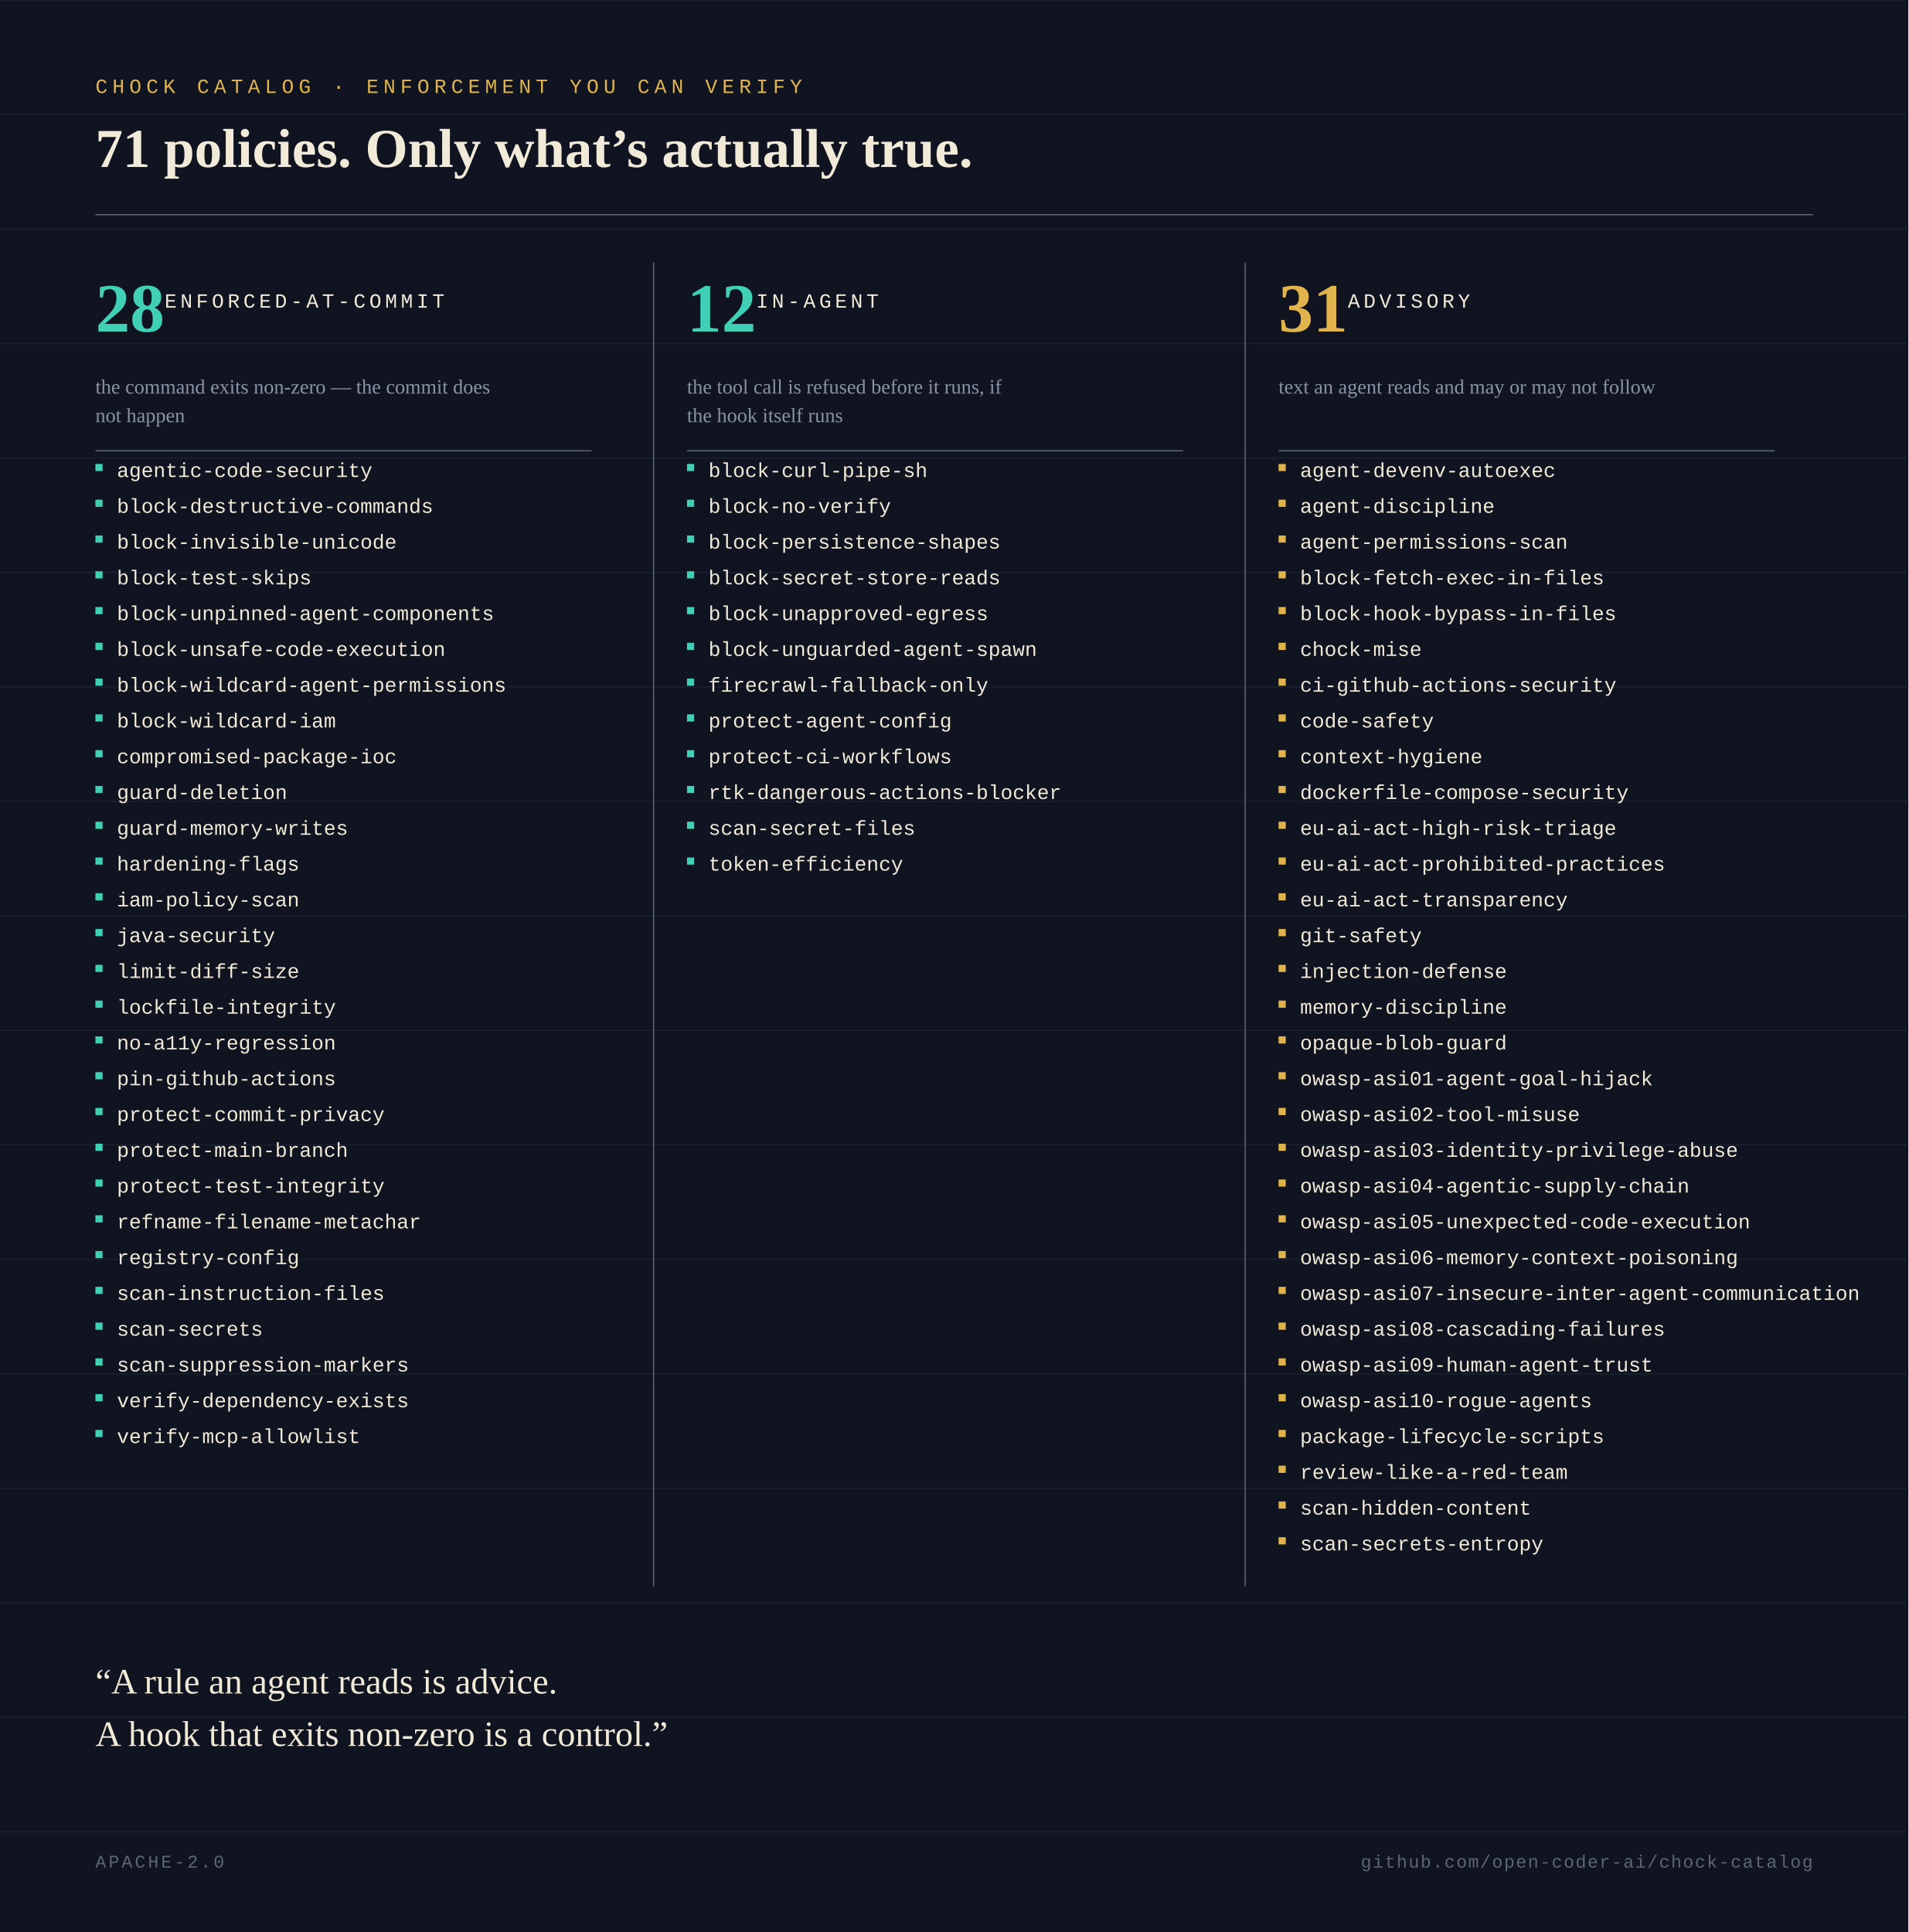
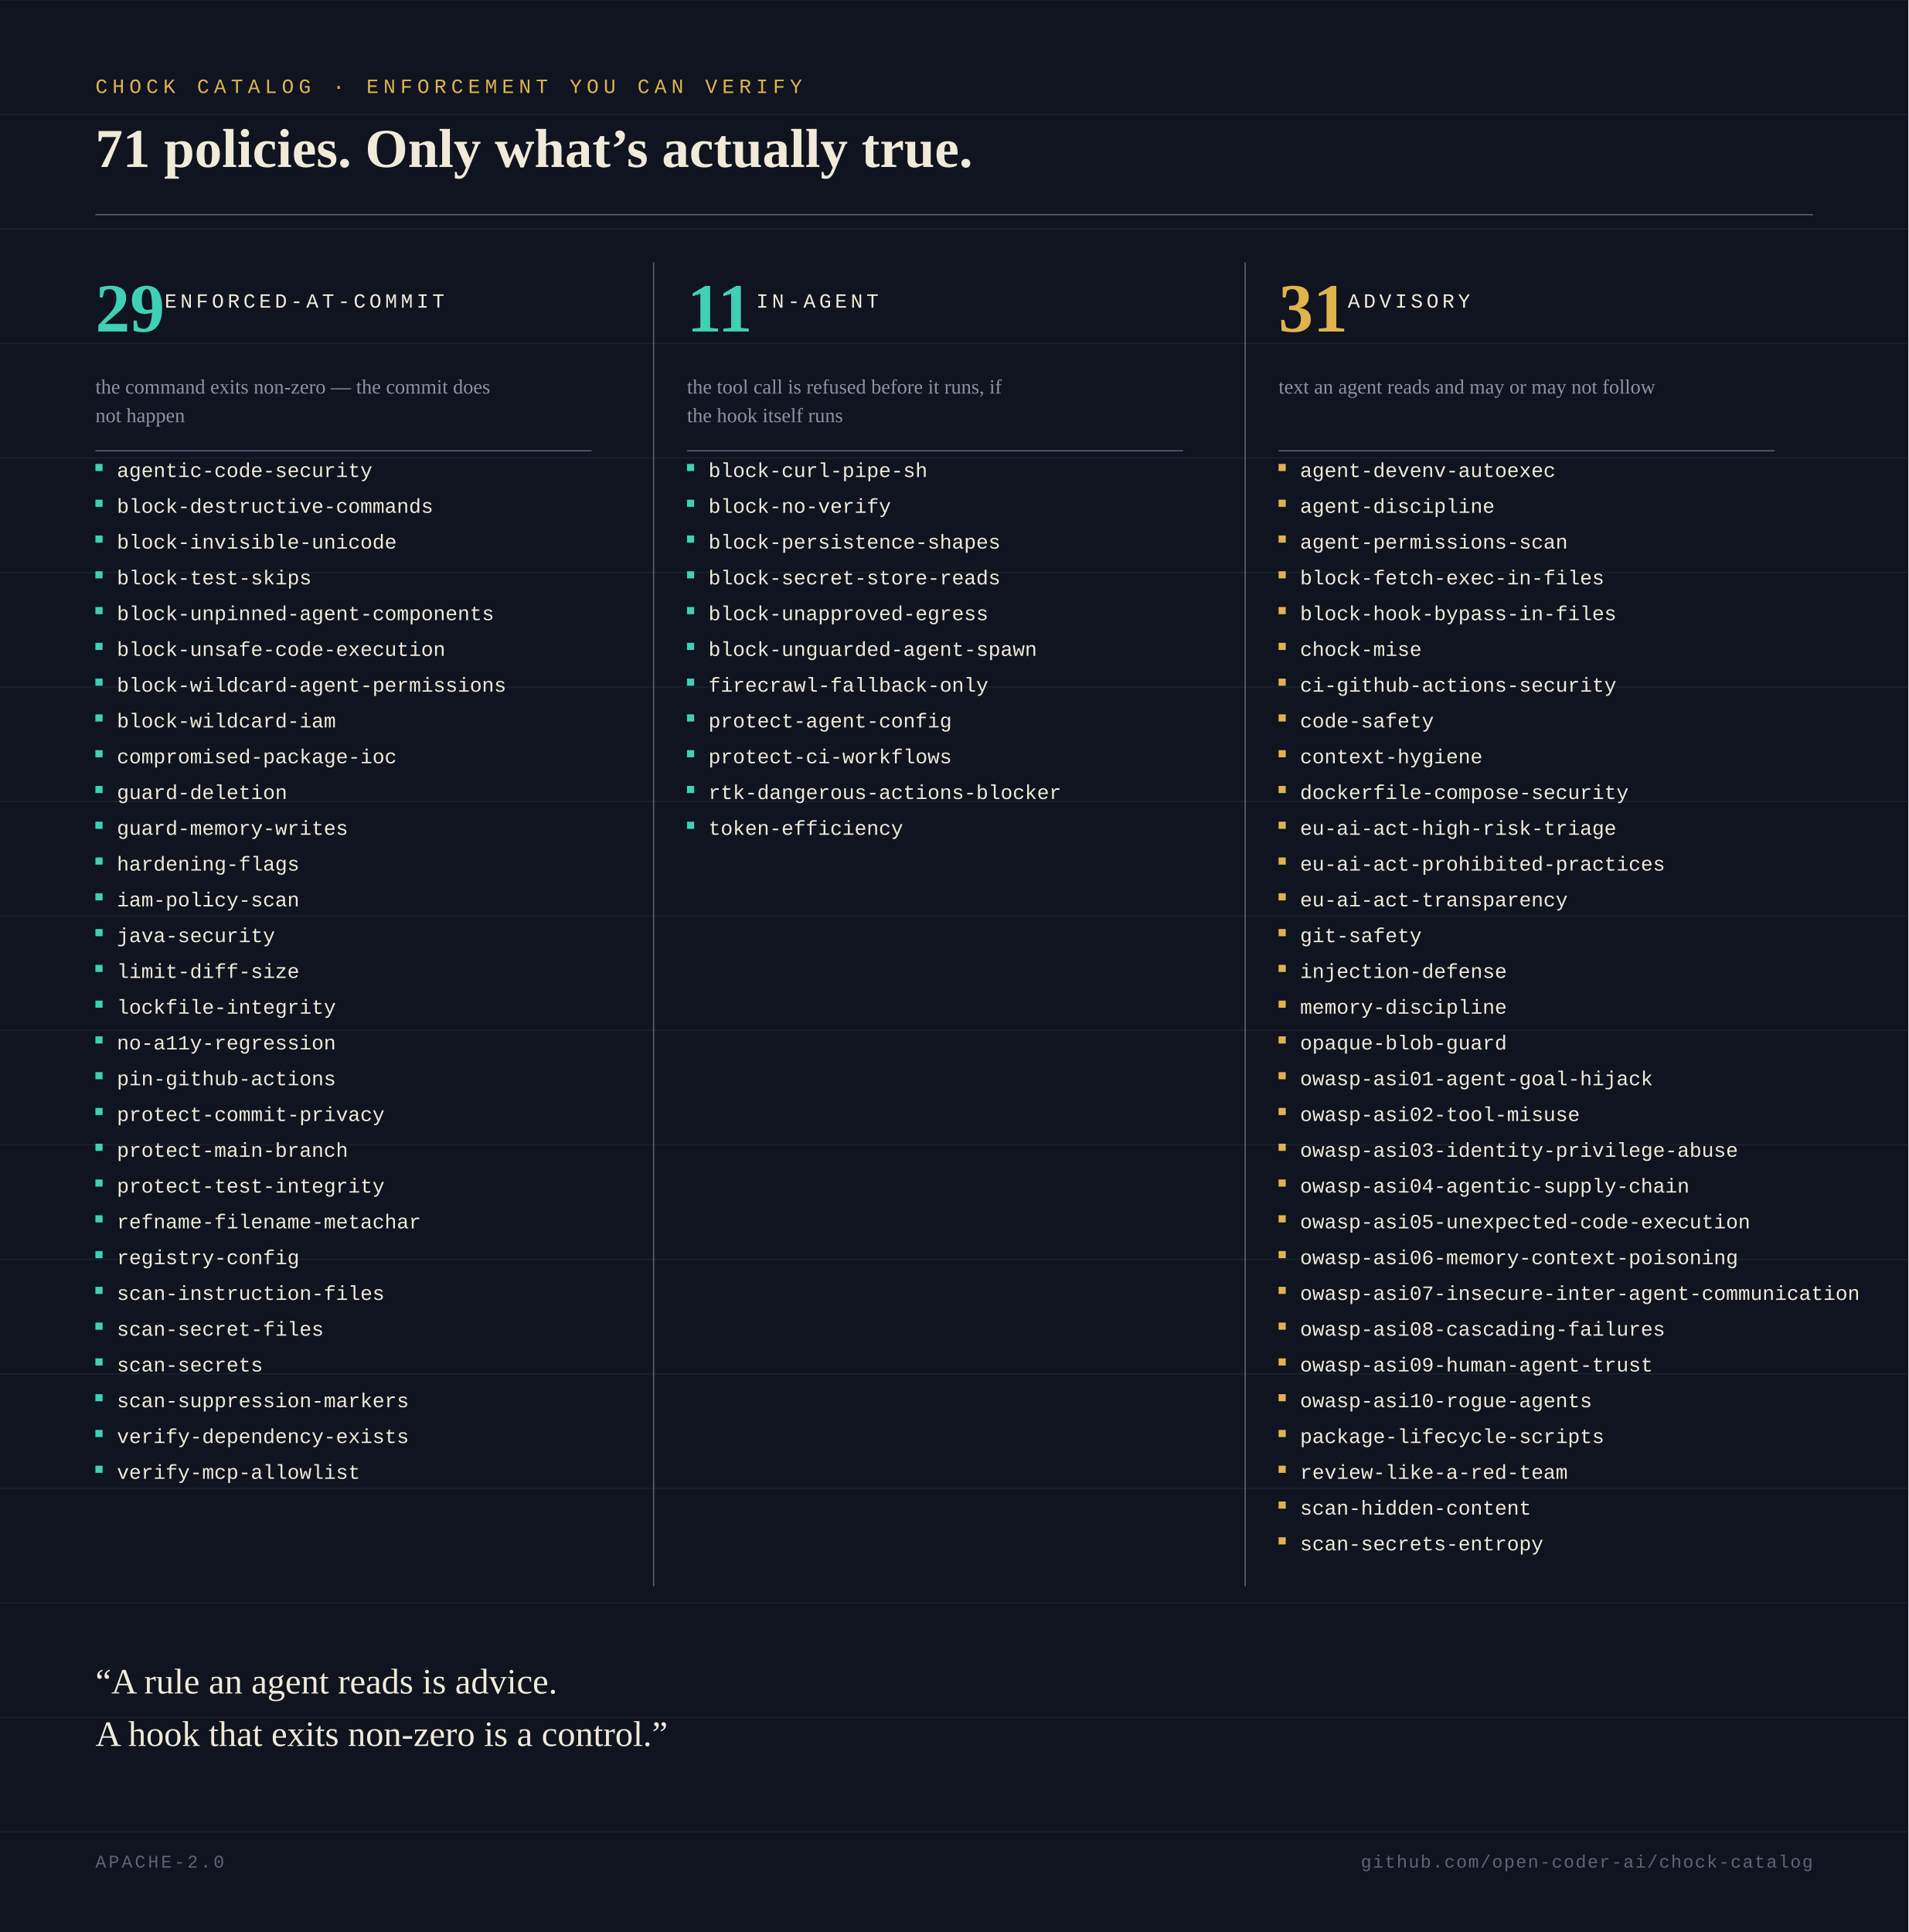
- <svg xmlns="http://www.w3.org/2000/svg" viewBox="0 0 1600 1620" width="1600" height="1620" role="img" aria-label="71 policies: 28 enforced-at-commit, 12 in-agent, 31 advisory">
+ <svg xmlns="http://www.w3.org/2000/svg" viewBox="0 0 1600 1620" width="1600" height="1620" role="img" aria-label="71 policies: 29 enforced-at-commit, 11 in-agent, 31 advisory">
  <rect width="1600" height="1620" fill="#0f1420" />
  <line x1="0" y1="0" x2="1600" y2="0" stroke="#1a2130" stroke-width="1" />
  <line x1="0" y1="96" x2="1600" y2="96" stroke="#1a2130" stroke-width="1" />
  <line x1="0" y1="192" x2="1600" y2="192" stroke="#1a2130" stroke-width="1" />
  <line x1="0" y1="288" x2="1600" y2="288" stroke="#1a2130" stroke-width="1" />
  <line x1="0" y1="384" x2="1600" y2="384" stroke="#1a2130" stroke-width="1" />
  <line x1="0" y1="480" x2="1600" y2="480" stroke="#1a2130" stroke-width="1" />
  <line x1="0" y1="576" x2="1600" y2="576" stroke="#1a2130" stroke-width="1" />
  <line x1="0" y1="672" x2="1600" y2="672" stroke="#1a2130" stroke-width="1" />
  <line x1="0" y1="768" x2="1600" y2="768" stroke="#1a2130" stroke-width="1" />
  <line x1="0" y1="864" x2="1600" y2="864" stroke="#1a2130" stroke-width="1" />
  <line x1="0" y1="960" x2="1600" y2="960" stroke="#1a2130" stroke-width="1" />
  <line x1="0" y1="1056" x2="1600" y2="1056" stroke="#1a2130" stroke-width="1" />
  <line x1="0" y1="1152" x2="1600" y2="1152" stroke="#1a2130" stroke-width="1" />
  <line x1="0" y1="1248" x2="1600" y2="1248" stroke="#1a2130" stroke-width="1" />
  <line x1="0" y1="1344" x2="1600" y2="1344" stroke="#1a2130" stroke-width="1" />
  <line x1="0" y1="1440" x2="1600" y2="1440" stroke="#1a2130" stroke-width="1" />
  <line x1="0" y1="1536" x2="1600" y2="1536" stroke="#1a2130" stroke-width="1" />
  <text x="80" y="78" font-family="'Cascadia Code', Consolas, 'Courier New', monospace" font-size="17" letter-spacing="4" fill="#e0b34c">CHOCK CATALOG · ENFORCEMENT YOU CAN VERIFY</text>
  <text x="80" y="140" font-family="Georgia, 'Times New Roman', serif" font-size="46" font-weight="bold" fill="#f2ead8">71 policies. Only what’s actually true.</text>
  <line x1="80" y1="180" x2="1520" y2="180" stroke="#5c6577" stroke-width="1" />
-   <text x="80" y="278" font-family="Georgia, 'Times New Roman', serif" font-size="58" font-weight="bold" fill="#3fd0b6">28</text>
+   <text x="80" y="278" font-family="Georgia, 'Times New Roman', serif" font-size="58" font-weight="bold" fill="#3fd0b6">29</text>
  <text x="138" y="258" font-family="'Cascadia Code', Consolas, 'Courier New', monospace" font-size="17" letter-spacing="3" fill="#f2ead8">ENFORCED-AT-COMMIT</text>
  <text x="80" y="330" font-family="Georgia, 'Times New Roman', serif" font-size="17" fill="#8a93a6">the command exits non-zero — the commit does</text>
  <text x="80" y="354" font-family="Georgia, 'Times New Roman', serif" font-size="17" fill="#8a93a6">not happen</text>
  <line x1="80" y1="378" x2="496" y2="378" stroke="#5c6577" stroke-width="1" />
  <rect x="80" y="389" width="6" height="6" fill="#3fd0b6" />
  <text x="98" y="400" font-family="'Cascadia Code', Consolas, 'Courier New', monospace" font-size="17" fill="#f2ead8">agentic-code-security</text>
  <rect x="80" y="419" width="6" height="6" fill="#3fd0b6" />
  <text x="98" y="430" font-family="'Cascadia Code', Consolas, 'Courier New', monospace" font-size="17" fill="#f2ead8">block-destructive-commands</text>
  <rect x="80" y="449" width="6" height="6" fill="#3fd0b6" />
  <text x="98" y="460" font-family="'Cascadia Code', Consolas, 'Courier New', monospace" font-size="17" fill="#f2ead8">block-invisible-unicode</text>
  <rect x="80" y="479" width="6" height="6" fill="#3fd0b6" />
  <text x="98" y="490" font-family="'Cascadia Code', Consolas, 'Courier New', monospace" font-size="17" fill="#f2ead8">block-test-skips</text>
  <rect x="80" y="509" width="6" height="6" fill="#3fd0b6" />
  <text x="98" y="520" font-family="'Cascadia Code', Consolas, 'Courier New', monospace" font-size="17" fill="#f2ead8">block-unpinned-agent-components</text>
  <rect x="80" y="539" width="6" height="6" fill="#3fd0b6" />
  <text x="98" y="550" font-family="'Cascadia Code', Consolas, 'Courier New', monospace" font-size="17" fill="#f2ead8">block-unsafe-code-execution</text>
  <rect x="80" y="569" width="6" height="6" fill="#3fd0b6" />
  <text x="98" y="580" font-family="'Cascadia Code', Consolas, 'Courier New', monospace" font-size="17" fill="#f2ead8">block-wildcard-agent-permissions</text>
  <rect x="80" y="599" width="6" height="6" fill="#3fd0b6" />
  <text x="98" y="610" font-family="'Cascadia Code', Consolas, 'Courier New', monospace" font-size="17" fill="#f2ead8">block-wildcard-iam</text>
  <rect x="80" y="629" width="6" height="6" fill="#3fd0b6" />
  <text x="98" y="640" font-family="'Cascadia Code', Consolas, 'Courier New', monospace" font-size="17" fill="#f2ead8">compromised-package-ioc</text>
  <rect x="80" y="659" width="6" height="6" fill="#3fd0b6" />
  <text x="98" y="670" font-family="'Cascadia Code', Consolas, 'Courier New', monospace" font-size="17" fill="#f2ead8">guard-deletion</text>
  <rect x="80" y="689" width="6" height="6" fill="#3fd0b6" />
  <text x="98" y="700" font-family="'Cascadia Code', Consolas, 'Courier New', monospace" font-size="17" fill="#f2ead8">guard-memory-writes</text>
  <rect x="80" y="719" width="6" height="6" fill="#3fd0b6" />
  <text x="98" y="730" font-family="'Cascadia Code', Consolas, 'Courier New', monospace" font-size="17" fill="#f2ead8">hardening-flags</text>
  <rect x="80" y="749" width="6" height="6" fill="#3fd0b6" />
  <text x="98" y="760" font-family="'Cascadia Code', Consolas, 'Courier New', monospace" font-size="17" fill="#f2ead8">iam-policy-scan</text>
  <rect x="80" y="779" width="6" height="6" fill="#3fd0b6" />
  <text x="98" y="790" font-family="'Cascadia Code', Consolas, 'Courier New', monospace" font-size="17" fill="#f2ead8">java-security</text>
  <rect x="80" y="809" width="6" height="6" fill="#3fd0b6" />
  <text x="98" y="820" font-family="'Cascadia Code', Consolas, 'Courier New', monospace" font-size="17" fill="#f2ead8">limit-diff-size</text>
  <rect x="80" y="839" width="6" height="6" fill="#3fd0b6" />
  <text x="98" y="850" font-family="'Cascadia Code', Consolas, 'Courier New', monospace" font-size="17" fill="#f2ead8">lockfile-integrity</text>
  <rect x="80" y="869" width="6" height="6" fill="#3fd0b6" />
  <text x="98" y="880" font-family="'Cascadia Code', Consolas, 'Courier New', monospace" font-size="17" fill="#f2ead8">no-a11y-regression</text>
  <rect x="80" y="899" width="6" height="6" fill="#3fd0b6" />
  <text x="98" y="910" font-family="'Cascadia Code', Consolas, 'Courier New', monospace" font-size="17" fill="#f2ead8">pin-github-actions</text>
  <rect x="80" y="929" width="6" height="6" fill="#3fd0b6" />
  <text x="98" y="940" font-family="'Cascadia Code', Consolas, 'Courier New', monospace" font-size="17" fill="#f2ead8">protect-commit-privacy</text>
  <rect x="80" y="959" width="6" height="6" fill="#3fd0b6" />
  <text x="98" y="970" font-family="'Cascadia Code', Consolas, 'Courier New', monospace" font-size="17" fill="#f2ead8">protect-main-branch</text>
  <rect x="80" y="989" width="6" height="6" fill="#3fd0b6" />
  <text x="98" y="1000" font-family="'Cascadia Code', Consolas, 'Courier New', monospace" font-size="17" fill="#f2ead8">protect-test-integrity</text>
  <rect x="80" y="1019" width="6" height="6" fill="#3fd0b6" />
  <text x="98" y="1030" font-family="'Cascadia Code', Consolas, 'Courier New', monospace" font-size="17" fill="#f2ead8">refname-filename-metachar</text>
  <rect x="80" y="1049" width="6" height="6" fill="#3fd0b6" />
  <text x="98" y="1060" font-family="'Cascadia Code', Consolas, 'Courier New', monospace" font-size="17" fill="#f2ead8">registry-config</text>
  <rect x="80" y="1079" width="6" height="6" fill="#3fd0b6" />
  <text x="98" y="1090" font-family="'Cascadia Code', Consolas, 'Courier New', monospace" font-size="17" fill="#f2ead8">scan-instruction-files</text>
  <rect x="80" y="1109" width="6" height="6" fill="#3fd0b6" />
-   <text x="98" y="1120" font-family="'Cascadia Code', Consolas, 'Courier New', monospace" font-size="17" fill="#f2ead8">scan-secrets</text>
+   <text x="98" y="1120" font-family="'Cascadia Code', Consolas, 'Courier New', monospace" font-size="17" fill="#f2ead8">scan-secret-files</text>
  <rect x="80" y="1139" width="6" height="6" fill="#3fd0b6" />
-   <text x="98" y="1150" font-family="'Cascadia Code', Consolas, 'Courier New', monospace" font-size="17" fill="#f2ead8">scan-suppression-markers</text>
+   <text x="98" y="1150" font-family="'Cascadia Code', Consolas, 'Courier New', monospace" font-size="17" fill="#f2ead8">scan-secrets</text>
  <rect x="80" y="1169" width="6" height="6" fill="#3fd0b6" />
-   <text x="98" y="1180" font-family="'Cascadia Code', Consolas, 'Courier New', monospace" font-size="17" fill="#f2ead8">verify-dependency-exists</text>
+   <text x="98" y="1180" font-family="'Cascadia Code', Consolas, 'Courier New', monospace" font-size="17" fill="#f2ead8">scan-suppression-markers</text>
  <rect x="80" y="1199" width="6" height="6" fill="#3fd0b6" />
-   <text x="98" y="1210" font-family="'Cascadia Code', Consolas, 'Courier New', monospace" font-size="17" fill="#f2ead8">verify-mcp-allowlist</text>
+   <text x="98" y="1210" font-family="'Cascadia Code', Consolas, 'Courier New', monospace" font-size="17" fill="#f2ead8">verify-dependency-exists</text>
+   <rect x="80" y="1229" width="6" height="6" fill="#3fd0b6" />
+   <text x="98" y="1240" font-family="'Cascadia Code', Consolas, 'Courier New', monospace" font-size="17" fill="#f2ead8">verify-mcp-allowlist</text>
  <line x1="548" y1="220" x2="548" y2="1330" stroke="#5c6577" stroke-width="1" />
-   <text x="576" y="278" font-family="Georgia, 'Times New Roman', serif" font-size="58" font-weight="bold" fill="#3fd0b6">12</text>
+   <text x="576" y="278" font-family="Georgia, 'Times New Roman', serif" font-size="58" font-weight="bold" fill="#3fd0b6">11</text>
  <text x="634" y="258" font-family="'Cascadia Code', Consolas, 'Courier New', monospace" font-size="17" letter-spacing="3" fill="#f2ead8">IN-AGENT</text>
  <text x="576" y="330" font-family="Georgia, 'Times New Roman', serif" font-size="17" fill="#8a93a6">the tool call is refused before it runs, if</text>
  <text x="576" y="354" font-family="Georgia, 'Times New Roman', serif" font-size="17" fill="#8a93a6">the hook itself runs</text>
  <line x1="576" y1="378" x2="992" y2="378" stroke="#5c6577" stroke-width="1" />
  <rect x="576" y="389" width="6" height="6" fill="#3fd0b6" />
  <text x="594" y="400" font-family="'Cascadia Code', Consolas, 'Courier New', monospace" font-size="17" fill="#f2ead8">block-curl-pipe-sh</text>
  <rect x="576" y="419" width="6" height="6" fill="#3fd0b6" />
  <text x="594" y="430" font-family="'Cascadia Code', Consolas, 'Courier New', monospace" font-size="17" fill="#f2ead8">block-no-verify</text>
  <rect x="576" y="449" width="6" height="6" fill="#3fd0b6" />
  <text x="594" y="460" font-family="'Cascadia Code', Consolas, 'Courier New', monospace" font-size="17" fill="#f2ead8">block-persistence-shapes</text>
  <rect x="576" y="479" width="6" height="6" fill="#3fd0b6" />
  <text x="594" y="490" font-family="'Cascadia Code', Consolas, 'Courier New', monospace" font-size="17" fill="#f2ead8">block-secret-store-reads</text>
  <rect x="576" y="509" width="6" height="6" fill="#3fd0b6" />
  <text x="594" y="520" font-family="'Cascadia Code', Consolas, 'Courier New', monospace" font-size="17" fill="#f2ead8">block-unapproved-egress</text>
  <rect x="576" y="539" width="6" height="6" fill="#3fd0b6" />
  <text x="594" y="550" font-family="'Cascadia Code', Consolas, 'Courier New', monospace" font-size="17" fill="#f2ead8">block-unguarded-agent-spawn</text>
  <rect x="576" y="569" width="6" height="6" fill="#3fd0b6" />
  <text x="594" y="580" font-family="'Cascadia Code', Consolas, 'Courier New', monospace" font-size="17" fill="#f2ead8">firecrawl-fallback-only</text>
  <rect x="576" y="599" width="6" height="6" fill="#3fd0b6" />
  <text x="594" y="610" font-family="'Cascadia Code', Consolas, 'Courier New', monospace" font-size="17" fill="#f2ead8">protect-agent-config</text>
  <rect x="576" y="629" width="6" height="6" fill="#3fd0b6" />
  <text x="594" y="640" font-family="'Cascadia Code', Consolas, 'Courier New', monospace" font-size="17" fill="#f2ead8">protect-ci-workflows</text>
  <rect x="576" y="659" width="6" height="6" fill="#3fd0b6" />
  <text x="594" y="670" font-family="'Cascadia Code', Consolas, 'Courier New', monospace" font-size="17" fill="#f2ead8">rtk-dangerous-actions-blocker</text>
  <rect x="576" y="689" width="6" height="6" fill="#3fd0b6" />
-   <text x="594" y="700" font-family="'Cascadia Code', Consolas, 'Courier New', monospace" font-size="17" fill="#f2ead8">scan-secret-files</text>
-   <rect x="576" y="719" width="6" height="6" fill="#3fd0b6" />
-   <text x="594" y="730" font-family="'Cascadia Code', Consolas, 'Courier New', monospace" font-size="17" fill="#f2ead8">token-efficiency</text>
+   <text x="594" y="700" font-family="'Cascadia Code', Consolas, 'Courier New', monospace" font-size="17" fill="#f2ead8">token-efficiency</text>
  <line x1="1044" y1="220" x2="1044" y2="1330" stroke="#5c6577" stroke-width="1" />
  <text x="1072" y="278" font-family="Georgia, 'Times New Roman', serif" font-size="58" font-weight="bold" fill="#e0b34c">31</text>
  <text x="1130" y="258" font-family="'Cascadia Code', Consolas, 'Courier New', monospace" font-size="17" letter-spacing="3" fill="#f2ead8">ADVISORY</text>
  <text x="1072" y="330" font-family="Georgia, 'Times New Roman', serif" font-size="17" fill="#8a93a6">text an agent reads and may or may not follow</text>
  <line x1="1072" y1="378" x2="1488" y2="378" stroke="#5c6577" stroke-width="1" />
  <rect x="1072" y="389" width="6" height="6" fill="#e0b34c" />
  <text x="1090" y="400" font-family="'Cascadia Code', Consolas, 'Courier New', monospace" font-size="17" fill="#f2ead8">agent-devenv-autoexec</text>
  <rect x="1072" y="419" width="6" height="6" fill="#e0b34c" />
  <text x="1090" y="430" font-family="'Cascadia Code', Consolas, 'Courier New', monospace" font-size="17" fill="#f2ead8">agent-discipline</text>
  <rect x="1072" y="449" width="6" height="6" fill="#e0b34c" />
  <text x="1090" y="460" font-family="'Cascadia Code', Consolas, 'Courier New', monospace" font-size="17" fill="#f2ead8">agent-permissions-scan</text>
  <rect x="1072" y="479" width="6" height="6" fill="#e0b34c" />
  <text x="1090" y="490" font-family="'Cascadia Code', Consolas, 'Courier New', monospace" font-size="17" fill="#f2ead8">block-fetch-exec-in-files</text>
  <rect x="1072" y="509" width="6" height="6" fill="#e0b34c" />
  <text x="1090" y="520" font-family="'Cascadia Code', Consolas, 'Courier New', monospace" font-size="17" fill="#f2ead8">block-hook-bypass-in-files</text>
  <rect x="1072" y="539" width="6" height="6" fill="#e0b34c" />
  <text x="1090" y="550" font-family="'Cascadia Code', Consolas, 'Courier New', monospace" font-size="17" fill="#f2ead8">chock-mise</text>
  <rect x="1072" y="569" width="6" height="6" fill="#e0b34c" />
  <text x="1090" y="580" font-family="'Cascadia Code', Consolas, 'Courier New', monospace" font-size="17" fill="#f2ead8">ci-github-actions-security</text>
  <rect x="1072" y="599" width="6" height="6" fill="#e0b34c" />
  <text x="1090" y="610" font-family="'Cascadia Code', Consolas, 'Courier New', monospace" font-size="17" fill="#f2ead8">code-safety</text>
  <rect x="1072" y="629" width="6" height="6" fill="#e0b34c" />
  <text x="1090" y="640" font-family="'Cascadia Code', Consolas, 'Courier New', monospace" font-size="17" fill="#f2ead8">context-hygiene</text>
  <rect x="1072" y="659" width="6" height="6" fill="#e0b34c" />
  <text x="1090" y="670" font-family="'Cascadia Code', Consolas, 'Courier New', monospace" font-size="17" fill="#f2ead8">dockerfile-compose-security</text>
  <rect x="1072" y="689" width="6" height="6" fill="#e0b34c" />
  <text x="1090" y="700" font-family="'Cascadia Code', Consolas, 'Courier New', monospace" font-size="17" fill="#f2ead8">eu-ai-act-high-risk-triage</text>
  <rect x="1072" y="719" width="6" height="6" fill="#e0b34c" />
  <text x="1090" y="730" font-family="'Cascadia Code', Consolas, 'Courier New', monospace" font-size="17" fill="#f2ead8">eu-ai-act-prohibited-practices</text>
  <rect x="1072" y="749" width="6" height="6" fill="#e0b34c" />
  <text x="1090" y="760" font-family="'Cascadia Code', Consolas, 'Courier New', monospace" font-size="17" fill="#f2ead8">eu-ai-act-transparency</text>
  <rect x="1072" y="779" width="6" height="6" fill="#e0b34c" />
  <text x="1090" y="790" font-family="'Cascadia Code', Consolas, 'Courier New', monospace" font-size="17" fill="#f2ead8">git-safety</text>
  <rect x="1072" y="809" width="6" height="6" fill="#e0b34c" />
  <text x="1090" y="820" font-family="'Cascadia Code', Consolas, 'Courier New', monospace" font-size="17" fill="#f2ead8">injection-defense</text>
  <rect x="1072" y="839" width="6" height="6" fill="#e0b34c" />
  <text x="1090" y="850" font-family="'Cascadia Code', Consolas, 'Courier New', monospace" font-size="17" fill="#f2ead8">memory-discipline</text>
  <rect x="1072" y="869" width="6" height="6" fill="#e0b34c" />
  <text x="1090" y="880" font-family="'Cascadia Code', Consolas, 'Courier New', monospace" font-size="17" fill="#f2ead8">opaque-blob-guard</text>
  <rect x="1072" y="899" width="6" height="6" fill="#e0b34c" />
  <text x="1090" y="910" font-family="'Cascadia Code', Consolas, 'Courier New', monospace" font-size="17" fill="#f2ead8">owasp-asi01-agent-goal-hijack</text>
  <rect x="1072" y="929" width="6" height="6" fill="#e0b34c" />
  <text x="1090" y="940" font-family="'Cascadia Code', Consolas, 'Courier New', monospace" font-size="17" fill="#f2ead8">owasp-asi02-tool-misuse</text>
  <rect x="1072" y="959" width="6" height="6" fill="#e0b34c" />
  <text x="1090" y="970" font-family="'Cascadia Code', Consolas, 'Courier New', monospace" font-size="17" fill="#f2ead8">owasp-asi03-identity-privilege-abuse</text>
  <rect x="1072" y="989" width="6" height="6" fill="#e0b34c" />
  <text x="1090" y="1000" font-family="'Cascadia Code', Consolas, 'Courier New', monospace" font-size="17" fill="#f2ead8">owasp-asi04-agentic-supply-chain</text>
  <rect x="1072" y="1019" width="6" height="6" fill="#e0b34c" />
  <text x="1090" y="1030" font-family="'Cascadia Code', Consolas, 'Courier New', monospace" font-size="17" fill="#f2ead8">owasp-asi05-unexpected-code-execution</text>
  <rect x="1072" y="1049" width="6" height="6" fill="#e0b34c" />
  <text x="1090" y="1060" font-family="'Cascadia Code', Consolas, 'Courier New', monospace" font-size="17" fill="#f2ead8">owasp-asi06-memory-context-poisoning</text>
  <rect x="1072" y="1079" width="6" height="6" fill="#e0b34c" />
  <text x="1090" y="1090" font-family="'Cascadia Code', Consolas, 'Courier New', monospace" font-size="17" fill="#f2ead8">owasp-asi07-insecure-inter-agent-communication</text>
  <rect x="1072" y="1109" width="6" height="6" fill="#e0b34c" />
  <text x="1090" y="1120" font-family="'Cascadia Code', Consolas, 'Courier New', monospace" font-size="17" fill="#f2ead8">owasp-asi08-cascading-failures</text>
  <rect x="1072" y="1139" width="6" height="6" fill="#e0b34c" />
  <text x="1090" y="1150" font-family="'Cascadia Code', Consolas, 'Courier New', monospace" font-size="17" fill="#f2ead8">owasp-asi09-human-agent-trust</text>
  <rect x="1072" y="1169" width="6" height="6" fill="#e0b34c" />
  <text x="1090" y="1180" font-family="'Cascadia Code', Consolas, 'Courier New', monospace" font-size="17" fill="#f2ead8">owasp-asi10-rogue-agents</text>
  <rect x="1072" y="1199" width="6" height="6" fill="#e0b34c" />
  <text x="1090" y="1210" font-family="'Cascadia Code', Consolas, 'Courier New', monospace" font-size="17" fill="#f2ead8">package-lifecycle-scripts</text>
  <rect x="1072" y="1229" width="6" height="6" fill="#e0b34c" />
  <text x="1090" y="1240" font-family="'Cascadia Code', Consolas, 'Courier New', monospace" font-size="17" fill="#f2ead8">review-like-a-red-team</text>
  <rect x="1072" y="1259" width="6" height="6" fill="#e0b34c" />
  <text x="1090" y="1270" font-family="'Cascadia Code', Consolas, 'Courier New', monospace" font-size="17" fill="#f2ead8">scan-hidden-content</text>
  <rect x="1072" y="1289" width="6" height="6" fill="#e0b34c" />
  <text x="1090" y="1300" font-family="'Cascadia Code', Consolas, 'Courier New', monospace" font-size="17" fill="#f2ead8">scan-secrets-entropy</text>
  <text x="80" y="1420" font-family="Georgia, 'Times New Roman', serif" font-size="30" fill="#f2ead8">“A rule an agent reads is advice.</text>
  <text x="80" y="1464" font-family="Georgia, 'Times New Roman', serif" font-size="30" fill="#f2ead8">A hook that exits non-zero is a control.”</text>
  <text x="80" y="1566" font-family="'Cascadia Code', Consolas, 'Courier New', monospace" font-size="15" letter-spacing="2" fill="#5c6577">APACHE-2.0</text>
  <text x="1520" y="1566" text-anchor="end" font-family="'Cascadia Code', Consolas, 'Courier New', monospace" font-size="15" letter-spacing="1" fill="#5c6577">github.com/open-coder-ai/chock-catalog</text>
</svg>
